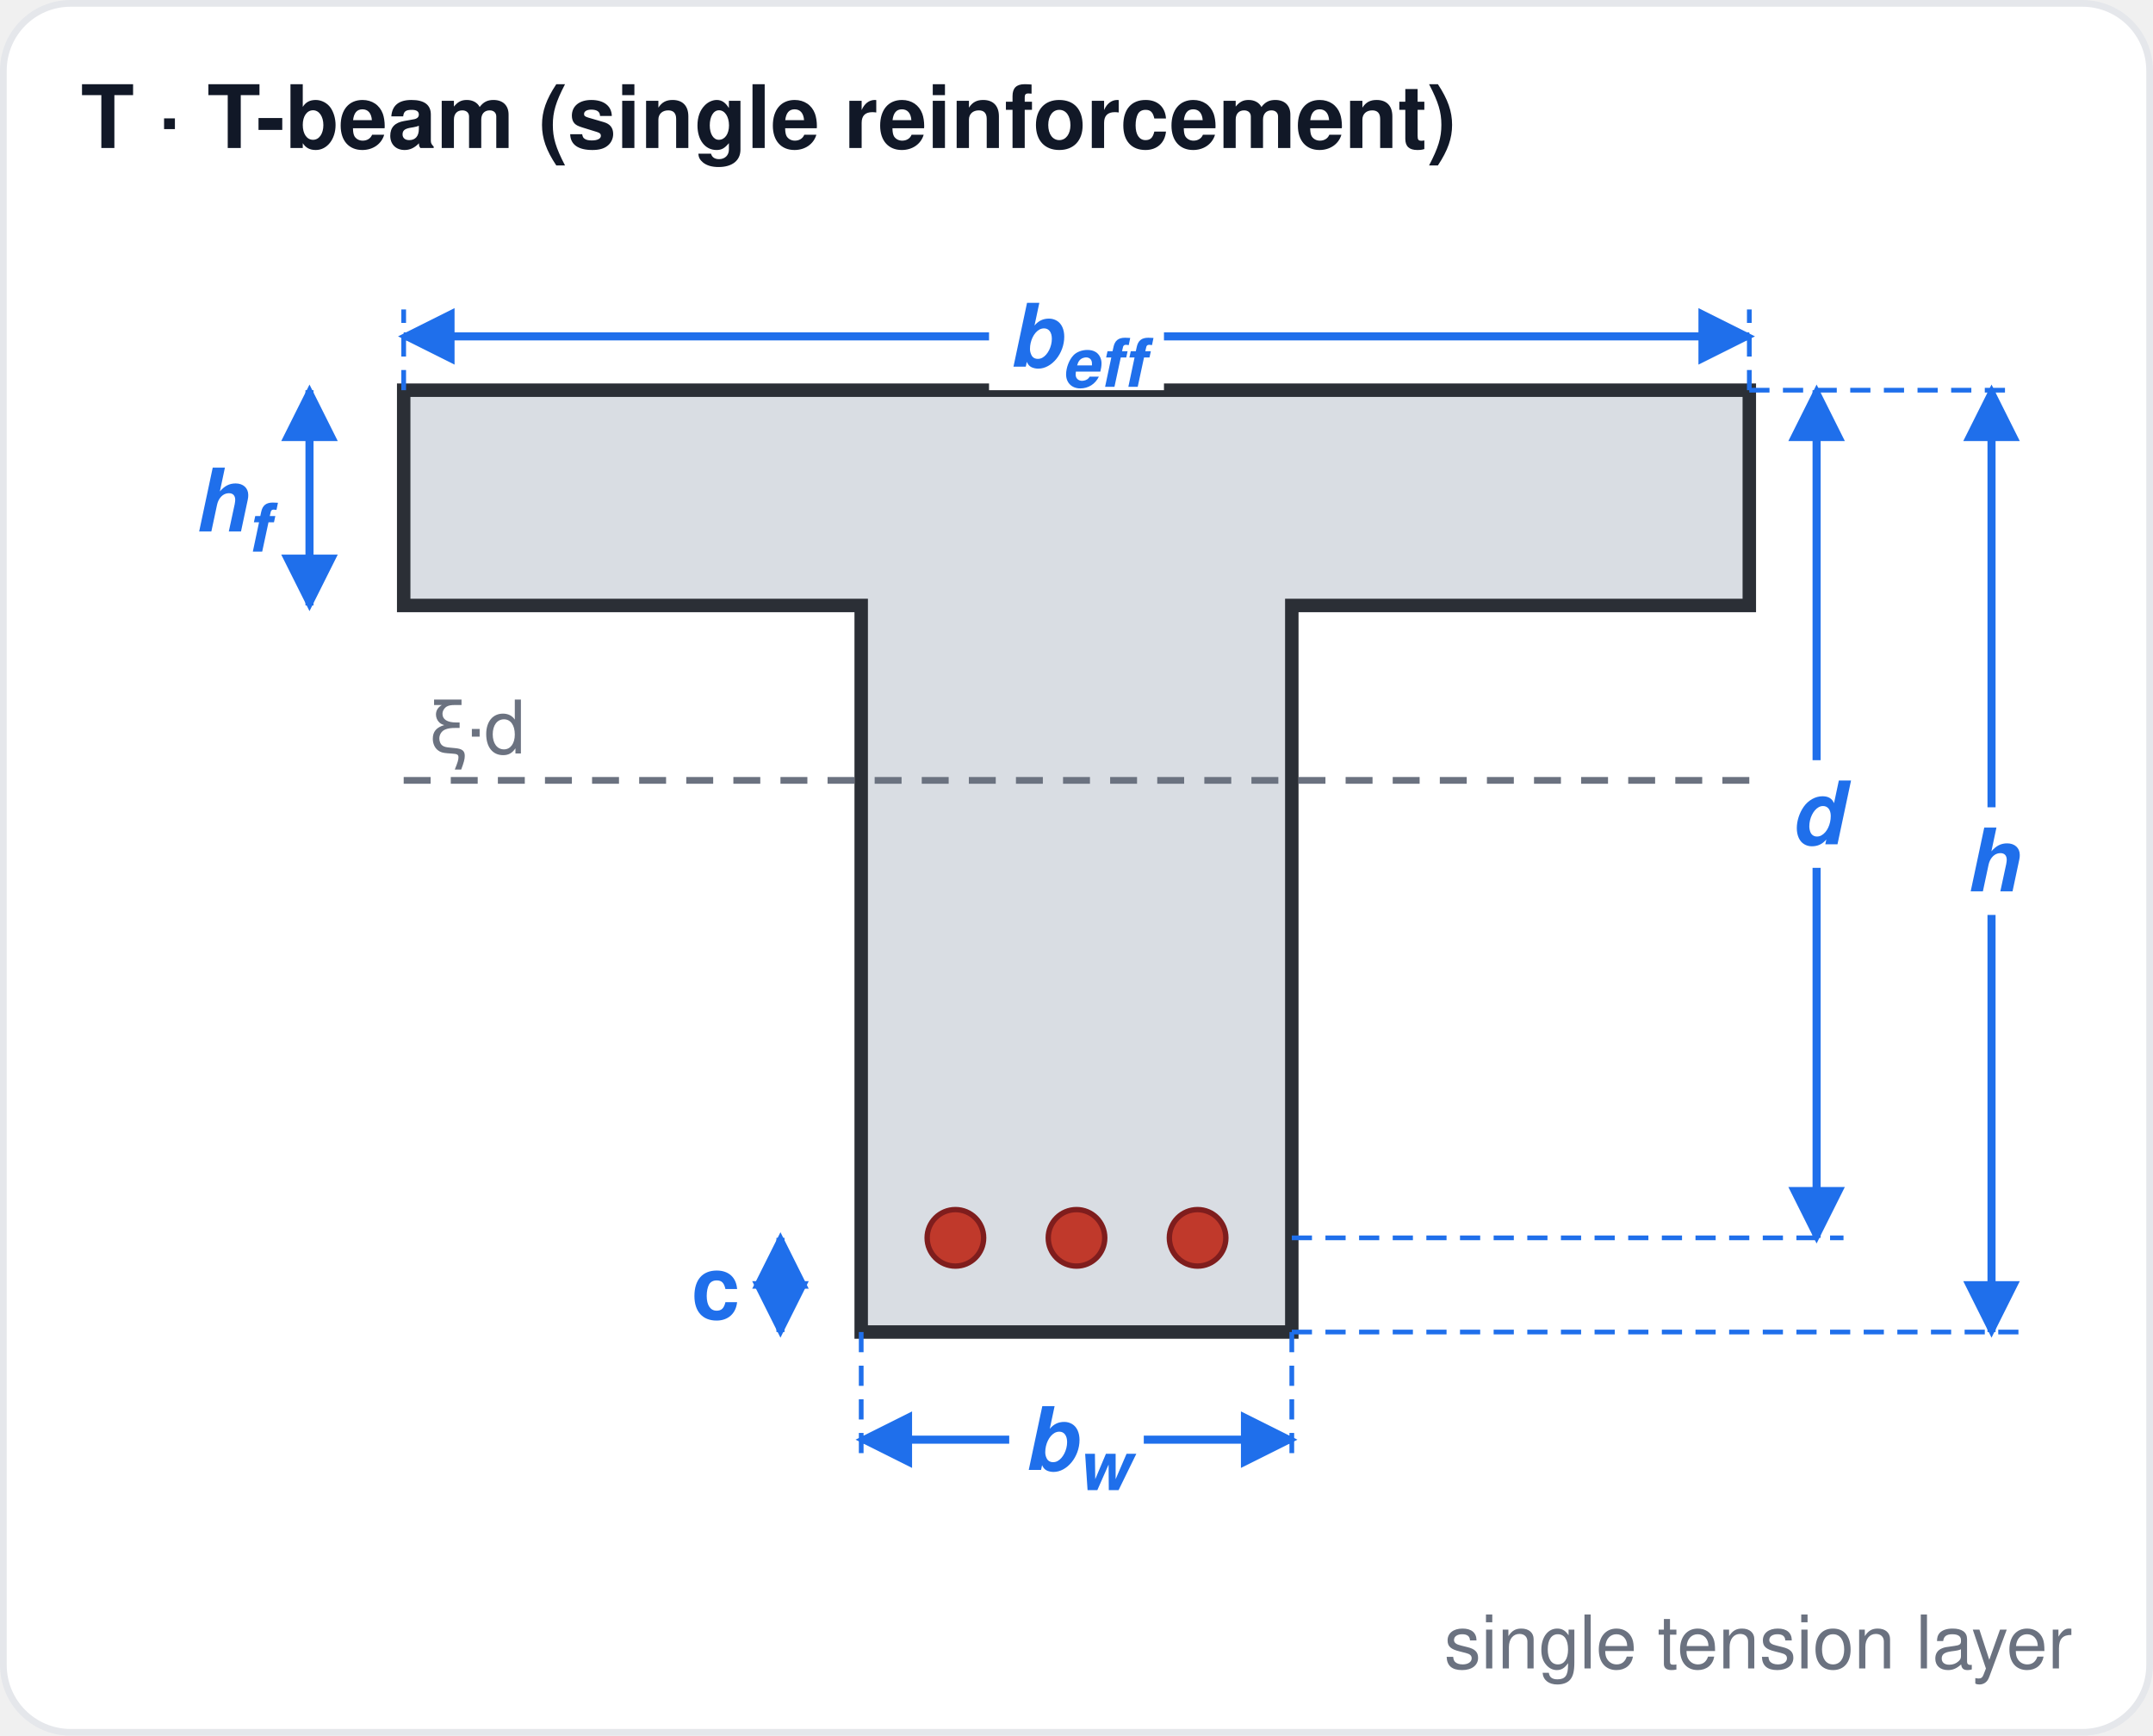
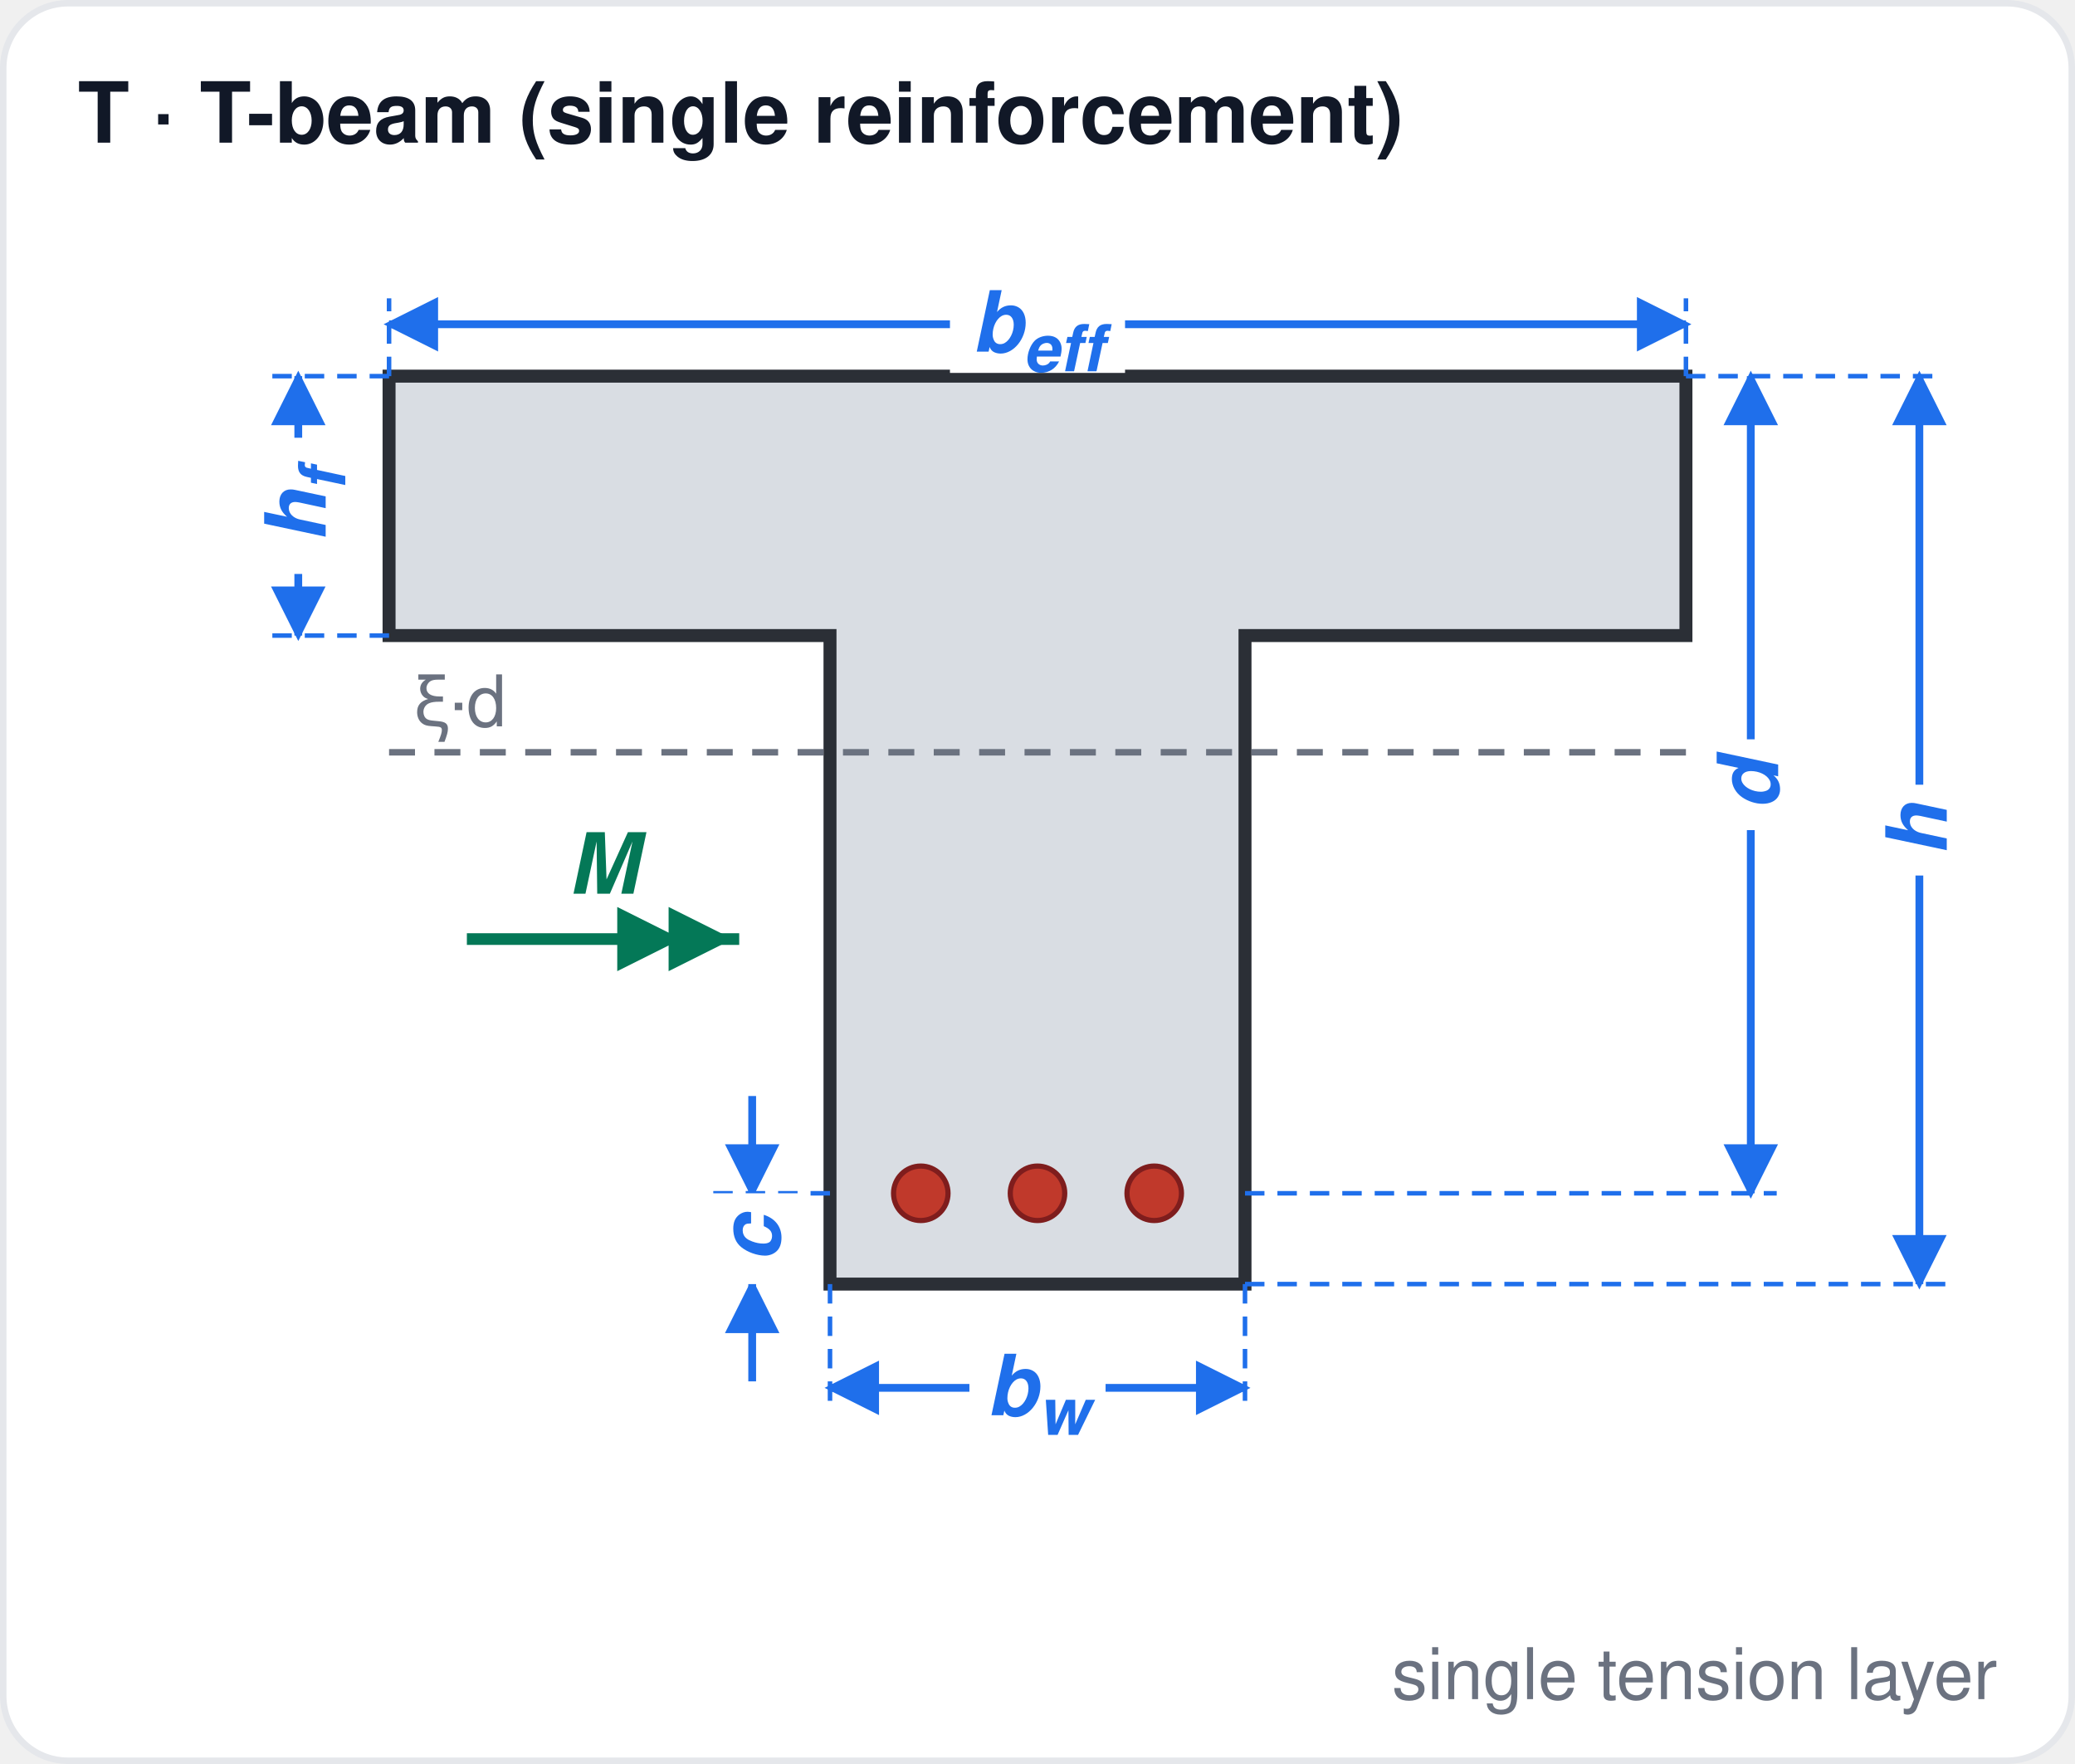
- <svg xmlns="http://www.w3.org/2000/svg" width="320" height="258" viewBox="0 0 320 258" font-family="Helvetica, Arial, sans-serif" font-size="13">
-   <rect x="0.5" y="0.5" width="319" height="257" rx="10" fill="#ffffff" stroke="#e5e7eb" />
+ <svg xmlns="http://www.w3.org/2000/svg" width="320" height="272" viewBox="0 0 320 272" font-family="Helvetica, Arial, sans-serif" font-size="13">
+   <rect x="0.5" y="0.5" width="319" height="271" rx="10" fill="#ffffff" stroke="#e5e7eb" />
  <defs>
    <marker id="a" viewBox="0 0 10 10" refX="9" refY="5" markerWidth="7" markerHeight="7" orient="auto-start-reverse">
      <path d="M0,0 L10,5 L0,10 z" fill="#1f6feb" />
+     </marker>
+     <marker id="mm" viewBox="0 0 20 10" refX="19" refY="5" markerWidth="11" markerHeight="5.5" orient="auto">
+       <path d="M0,0 L10,5 L0,10 z M8,0 L18,5 L8,10 z" fill="#047857" />
    </marker>
    <marker id="m" viewBox="0 0 10 10" refX="9" refY="5" markerWidth="8" markerHeight="8" orient="auto-start-reverse">
      <path d="M0,0 L10,5 L0,10 z" fill="#6b7280" />
    </marker>
  </defs>
-   <path d="M60.0,58 H260.0 V90 H192.0 V198 H128.0 V90 H60.0 Z" fill="#d9dde3" stroke="#2b2f36" stroke-width="2" />
+   <path d="M60.0,58 H260.0 V98 H192.0 V198 H128.0 V98 H60.0 Z" fill="#d9dde3" stroke="#2b2f36" stroke-width="2" />
  <circle cx="142.0" cy="184.0" r="4.2" fill="#c0392b" stroke="#7f1d1d" stroke-width="0.8" />
  <circle cx="160.0" cy="184.0" r="4.2" fill="#c0392b" stroke="#7f1d1d" stroke-width="0.8" />
  <circle cx="178.0" cy="184.0" r="4.2" fill="#c0392b" stroke="#7f1d1d" stroke-width="0.8" />
+   <line x1="72.0" y1="144.8" x2="114.0" y2="144.8" stroke="#047857" stroke-width="1.8" marker-end="url(#mm)" />
+   <text x="93.0" y="137.8" fill="#047857" font-weight="bold" font-style="italic" text-anchor="middle">M</text>
  <line x1="60.0" y1="58" x2="60.0" y2="46" stroke="#1f6feb" stroke-width="0.7" stroke-dasharray="3,2" />
  <line x1="260.0" y1="58" x2="260.0" y2="46" stroke="#1f6feb" stroke-width="0.7" stroke-dasharray="3,2" />
  <line x1="60.0" y1="50" x2="260.0" y2="50" stroke="#1f6feb" stroke-width="1.2" marker-start="url(#a)" marker-end="url(#a)" />
-   <rect x="147.0" y="42.0" width="26" height="16" fill="#ffffff" />
-   <text x="160.0" y="54.5" fill="#1f6feb" text-anchor="middle" font-style="italic" font-weight="bold">b<tspan font-size="10" dy="3">eff</tspan>
+   <rect x="146.5" y="42.5" width="27" height="15" fill="#ffffff" />
+   <text x="160.0" y="50.0" dominant-baseline="central" fill="#1f6feb" text-anchor="middle" font-style="italic" font-weight="bold">b<tspan font-size="10" dy="4">eff</tspan>
  </text>
  <line x1="128.0" y1="198" x2="128.0" y2="218" stroke="#1f6feb" stroke-width="0.7" stroke-dasharray="3,2" />
  <line x1="192.0" y1="198" x2="192.0" y2="218" stroke="#1f6feb" stroke-width="0.7" stroke-dasharray="3,2" />
  <line x1="128.0" y1="214" x2="192.0" y2="214" stroke="#1f6feb" stroke-width="1.2" marker-start="url(#a)" marker-end="url(#a)" />
-   <rect x="150.0" y="206.0" width="20" height="16" fill="#ffffff" />
-   <text x="160.0" y="218.5" fill="#1f6feb" text-anchor="middle" font-style="italic" font-weight="bold">b<tspan font-size="10" dy="3">w</tspan>
+   <rect x="149.5" y="206.5" width="21" height="15" fill="#ffffff" />
+   <text x="160.0" y="214.0" dominant-baseline="central" fill="#1f6feb" text-anchor="middle" font-style="italic" font-weight="bold">b<tspan font-size="10" dy="4">w</tspan>
  </text>
-   <line x1="46.0" y1="58" x2="46.0" y2="90" stroke="#1f6feb" stroke-width="1.2" marker-start="url(#a)" marker-end="url(#a)" />
-   <text x="40.0" y="79.0" fill="#1f6feb" text-anchor="end" font-size="13" font-style="italic" font-weight="bold">h<tspan font-size="10" dy="3">f</tspan>
+   <line x1="60.0" y1="58" x2="40.0" y2="58" stroke="#1f6feb" stroke-width="0.7" stroke-dasharray="3,2" />
+   <line x1="60.0" y1="98" x2="40.0" y2="98" stroke="#1f6feb" stroke-width="0.7" stroke-dasharray="3,2" />
+   <line x1="46.0" y1="58" x2="46.0" y2="98" stroke="#1f6feb" stroke-width="1.2" marker-start="url(#a)" marker-end="url(#a)" />
+   <rect x="35.5" y="70.5" width="21" height="15" fill="#ffffff" transform="rotate(-90.0 46.0 78.0)" />
+   <text x="46.0" y="78.0" dominant-baseline="central" fill="#1f6feb" text-anchor="middle" font-style="italic" font-weight="bold" transform="rotate(-90.0 46.0 78.0)">h<tspan font-size="10" dy="4">f</tspan>
  </text>
  <line x1="192.0" y1="198" x2="300.0" y2="198" stroke="#1f6feb" stroke-width="0.7" stroke-dasharray="3,2" />
  <line x1="260.0" y1="58" x2="300.0" y2="58" stroke="#1f6feb" stroke-width="0.7" stroke-dasharray="3,2" />
  <line x1="296.0" y1="58" x2="296.0" y2="198" stroke="#1f6feb" stroke-width="1.2" marker-start="url(#a)" marker-end="url(#a)" />
-   <rect x="289.5" y="120.0" width="13" height="16" fill="#ffffff" />
-   <text x="296.0" y="132.5" fill="#1f6feb" text-anchor="middle" font-style="italic" font-weight="bold">h</text>
+   <rect x="289.0" y="120.5" width="14" height="15" fill="#ffffff" transform="rotate(-90.0 296.0 128.0)" />
+   <text x="296.0" y="128.0" dominant-baseline="central" fill="#1f6feb" text-anchor="middle" font-style="italic" font-weight="bold" transform="rotate(-90.0 296.0 128.0)">h</text>
  <line x1="192.0" y1="184" x2="274.0" y2="184" stroke="#1f6feb" stroke-width="0.7" stroke-dasharray="3,2" />
  <line x1="270.0" y1="58" x2="270.0" y2="184" stroke="#1f6feb" stroke-width="1.2" marker-start="url(#a)" marker-end="url(#a)" />
-   <rect x="263.5" y="113.0" width="13" height="16" fill="#ffffff" />
-   <text x="270.0" y="125.5" fill="#1f6feb" text-anchor="middle" font-style="italic" font-weight="bold">d</text>
-   <line x1="116.0" y1="184" x2="116.0" y2="198" stroke="#1f6feb" stroke-width="1.2" marker-start="url(#a)" marker-end="url(#a)" />
-   <text x="110.0" y="196" fill="#1f6feb" text-anchor="end" font-size="13" font-weight="bold">c</text>
+   <rect x="263.0" y="113.5" width="14" height="15" fill="#ffffff" transform="rotate(-90.0 270.0 121.0)" />
+   <text x="270.0" y="121.0" dominant-baseline="central" fill="#1f6feb" text-anchor="middle" font-style="italic" font-weight="bold" transform="rotate(-90.0 270.0 121.0)">d</text>
+   <line x1="128.0" y1="184" x2="110.0" y2="184" stroke="#1f6feb" stroke-width="0.7" stroke-dasharray="3,2" />
+   <line x1="116.0" y1="169.0" x2="116.0" y2="184.0" stroke="#1f6feb" stroke-width="1.2" marker-end="url(#a)" />
+   <line x1="116.0" y1="213.0" x2="116.0" y2="198.0" stroke="#1f6feb" stroke-width="1.2" marker-end="url(#a)" />
+   <line x1="116.0" y1="184.0" x2="116.0" y2="198.0" stroke="#1f6feb" stroke-width="1.2" />
+   <rect x="109.0" y="183.5" width="14" height="15" fill="#ffffff" transform="rotate(-90.0 116.0 191.0)" />
+   <text x="116.0" y="191.0" dominant-baseline="central" fill="#1f6feb" text-anchor="middle" font-style="italic" font-weight="bold" transform="rotate(-90.0 116.0 191.0)">c</text>
  <line x1="60.0" y1="116" x2="260.0" y2="116" stroke="#6b7280" stroke-dasharray="4,3" />
  <text x="64.0" y="112" fill="#6b7280" text-anchor="start" font-size="11" font-weight="normal">ξ·d</text>
-   <text x="308" y="248" fill="#6b7280" text-anchor="end" font-size="11" font-weight="normal">single tension layer</text>
+   <text x="308" y="262" fill="#6b7280" text-anchor="end" font-size="11" font-weight="normal">single tension layer</text>
  <text x="12" y="22" fill="#111827" text-anchor="start" font-size="13" font-weight="bold">T · T-beam (single reinforcement)</text>
</svg>
